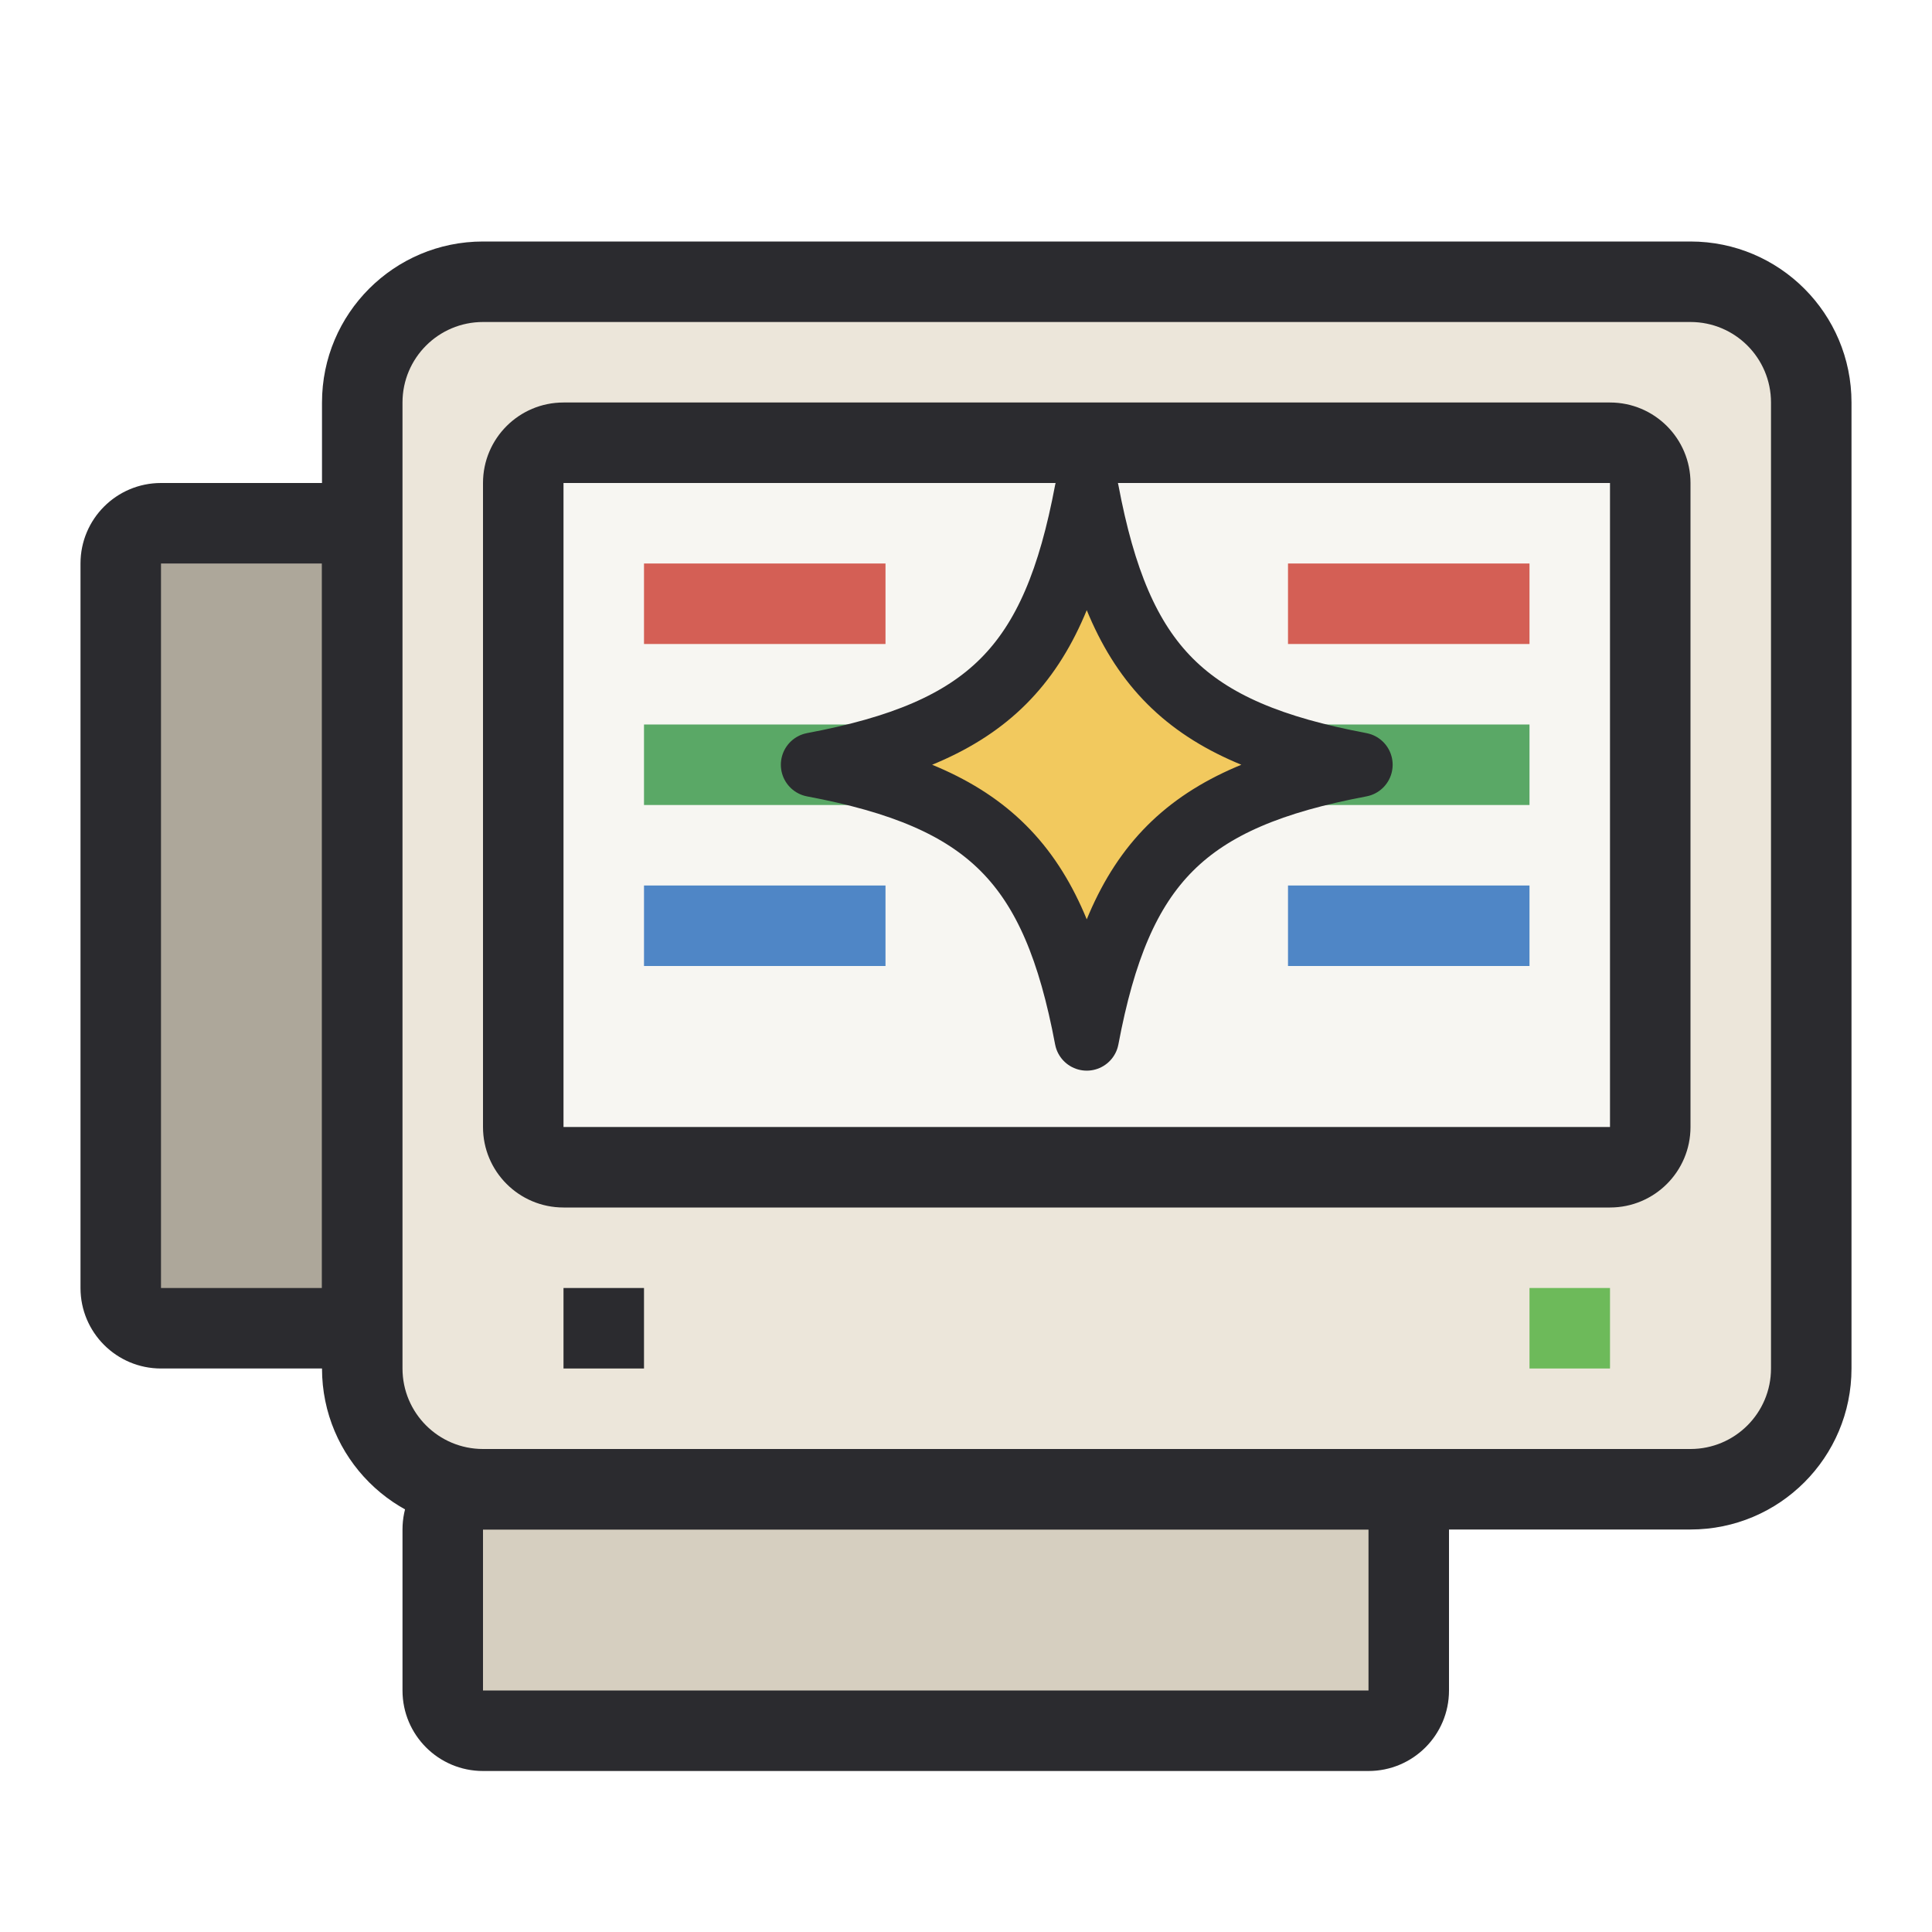
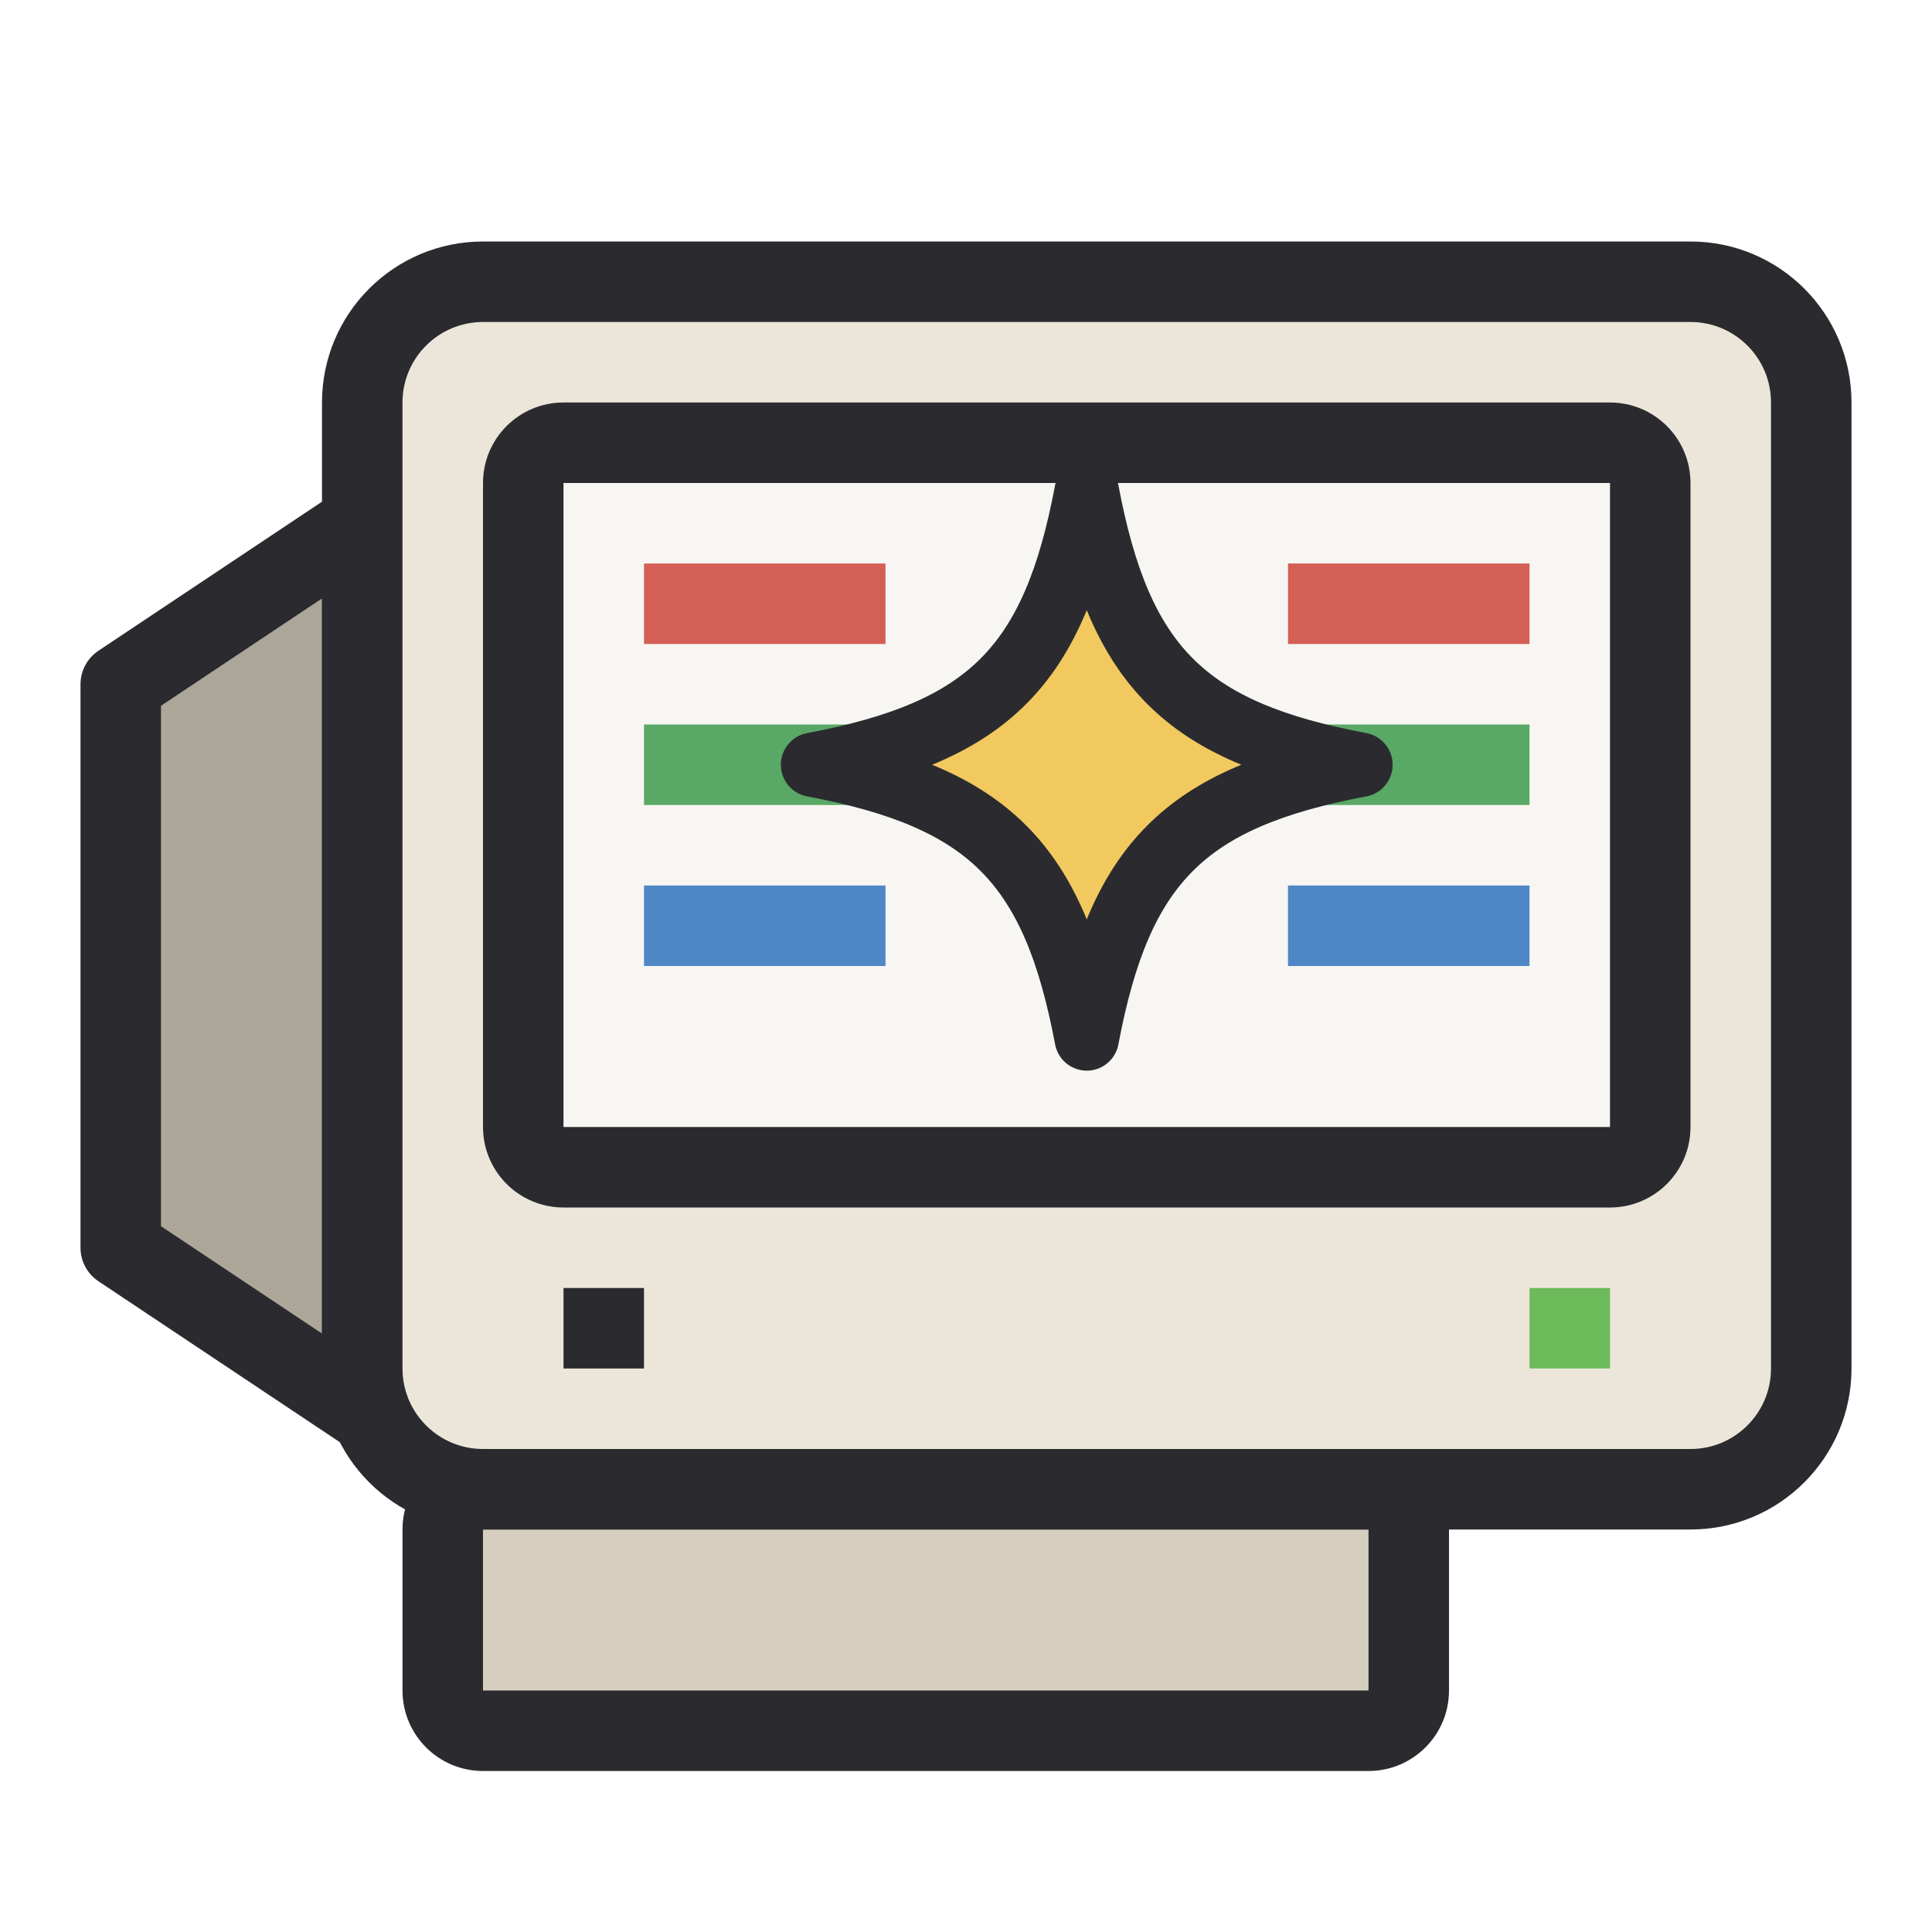
<svg xmlns="http://www.w3.org/2000/svg" width="24" height="24" viewBox="0 0 24 24" shape-rendering="auto">
-   <rect x="1" y="6" width="4" height="11" rx="1" fill="#2B2B2F" />
-   <rect x="2" y="7" width="2" height="9" fill="#ADA79A" />
+   <path d="M4.5 6.5L1.5 8.5V15.5L4.5 17.5Z" fill="#ADA79A" stroke="#2B2B2F" stroke-width="1" stroke-linejoin="round" stroke-linecap="round" />
  <rect x="5" y="18" width="13" height="4" rx="1" fill="#2B2B2F" />
  <rect x="6" y="19" width="11" height="2" fill="#D6CFC0" />
  <rect x="4" y="3" width="19" height="16" rx="2" fill="#2B2B2F" />
  <rect x="5" y="4" width="17" height="14" rx="1" fill="#ECE6DA" />
  <rect x="6" y="5" width="15" height="10" rx="1" fill="#2B2B2F" />
  <rect x="7" y="6" width="13" height="8" fill="#F7F6F2" />
  <rect x="8" y="7" width="3" height="1" fill="#D45F55" />
  <rect x="16" y="7" width="3" height="1" fill="#D45F55" />
  <rect x="8" y="9" width="3" height="1" fill="#5AA866" />
  <rect x="16" y="9" width="3" height="1" fill="#5AA866" />
  <rect x="8" y="11" width="3" height="1" fill="#4F86C6" />
  <rect x="16" y="11" width="3" height="1" fill="#4F86C6" />
  <path d="M13.5 6.1C13.91 8.28 14.72 9.09 16.9 9.5C14.72 9.91 13.91 10.72 13.5 12.9C13.09 10.72 12.28 9.91 10.1 9.5C12.28 9.09 13.09 8.28 13.5 6.1Z" fill="#F2C95E" stroke="#2B2B2F" stroke-width="0.8" stroke-linejoin="round" stroke-linecap="round" />
  <rect x="7" y="16" width="1" height="1" fill="#2B2B2F" />
  <rect x="19" y="16" width="1" height="1" fill="#6DBA5A" />
</svg>
